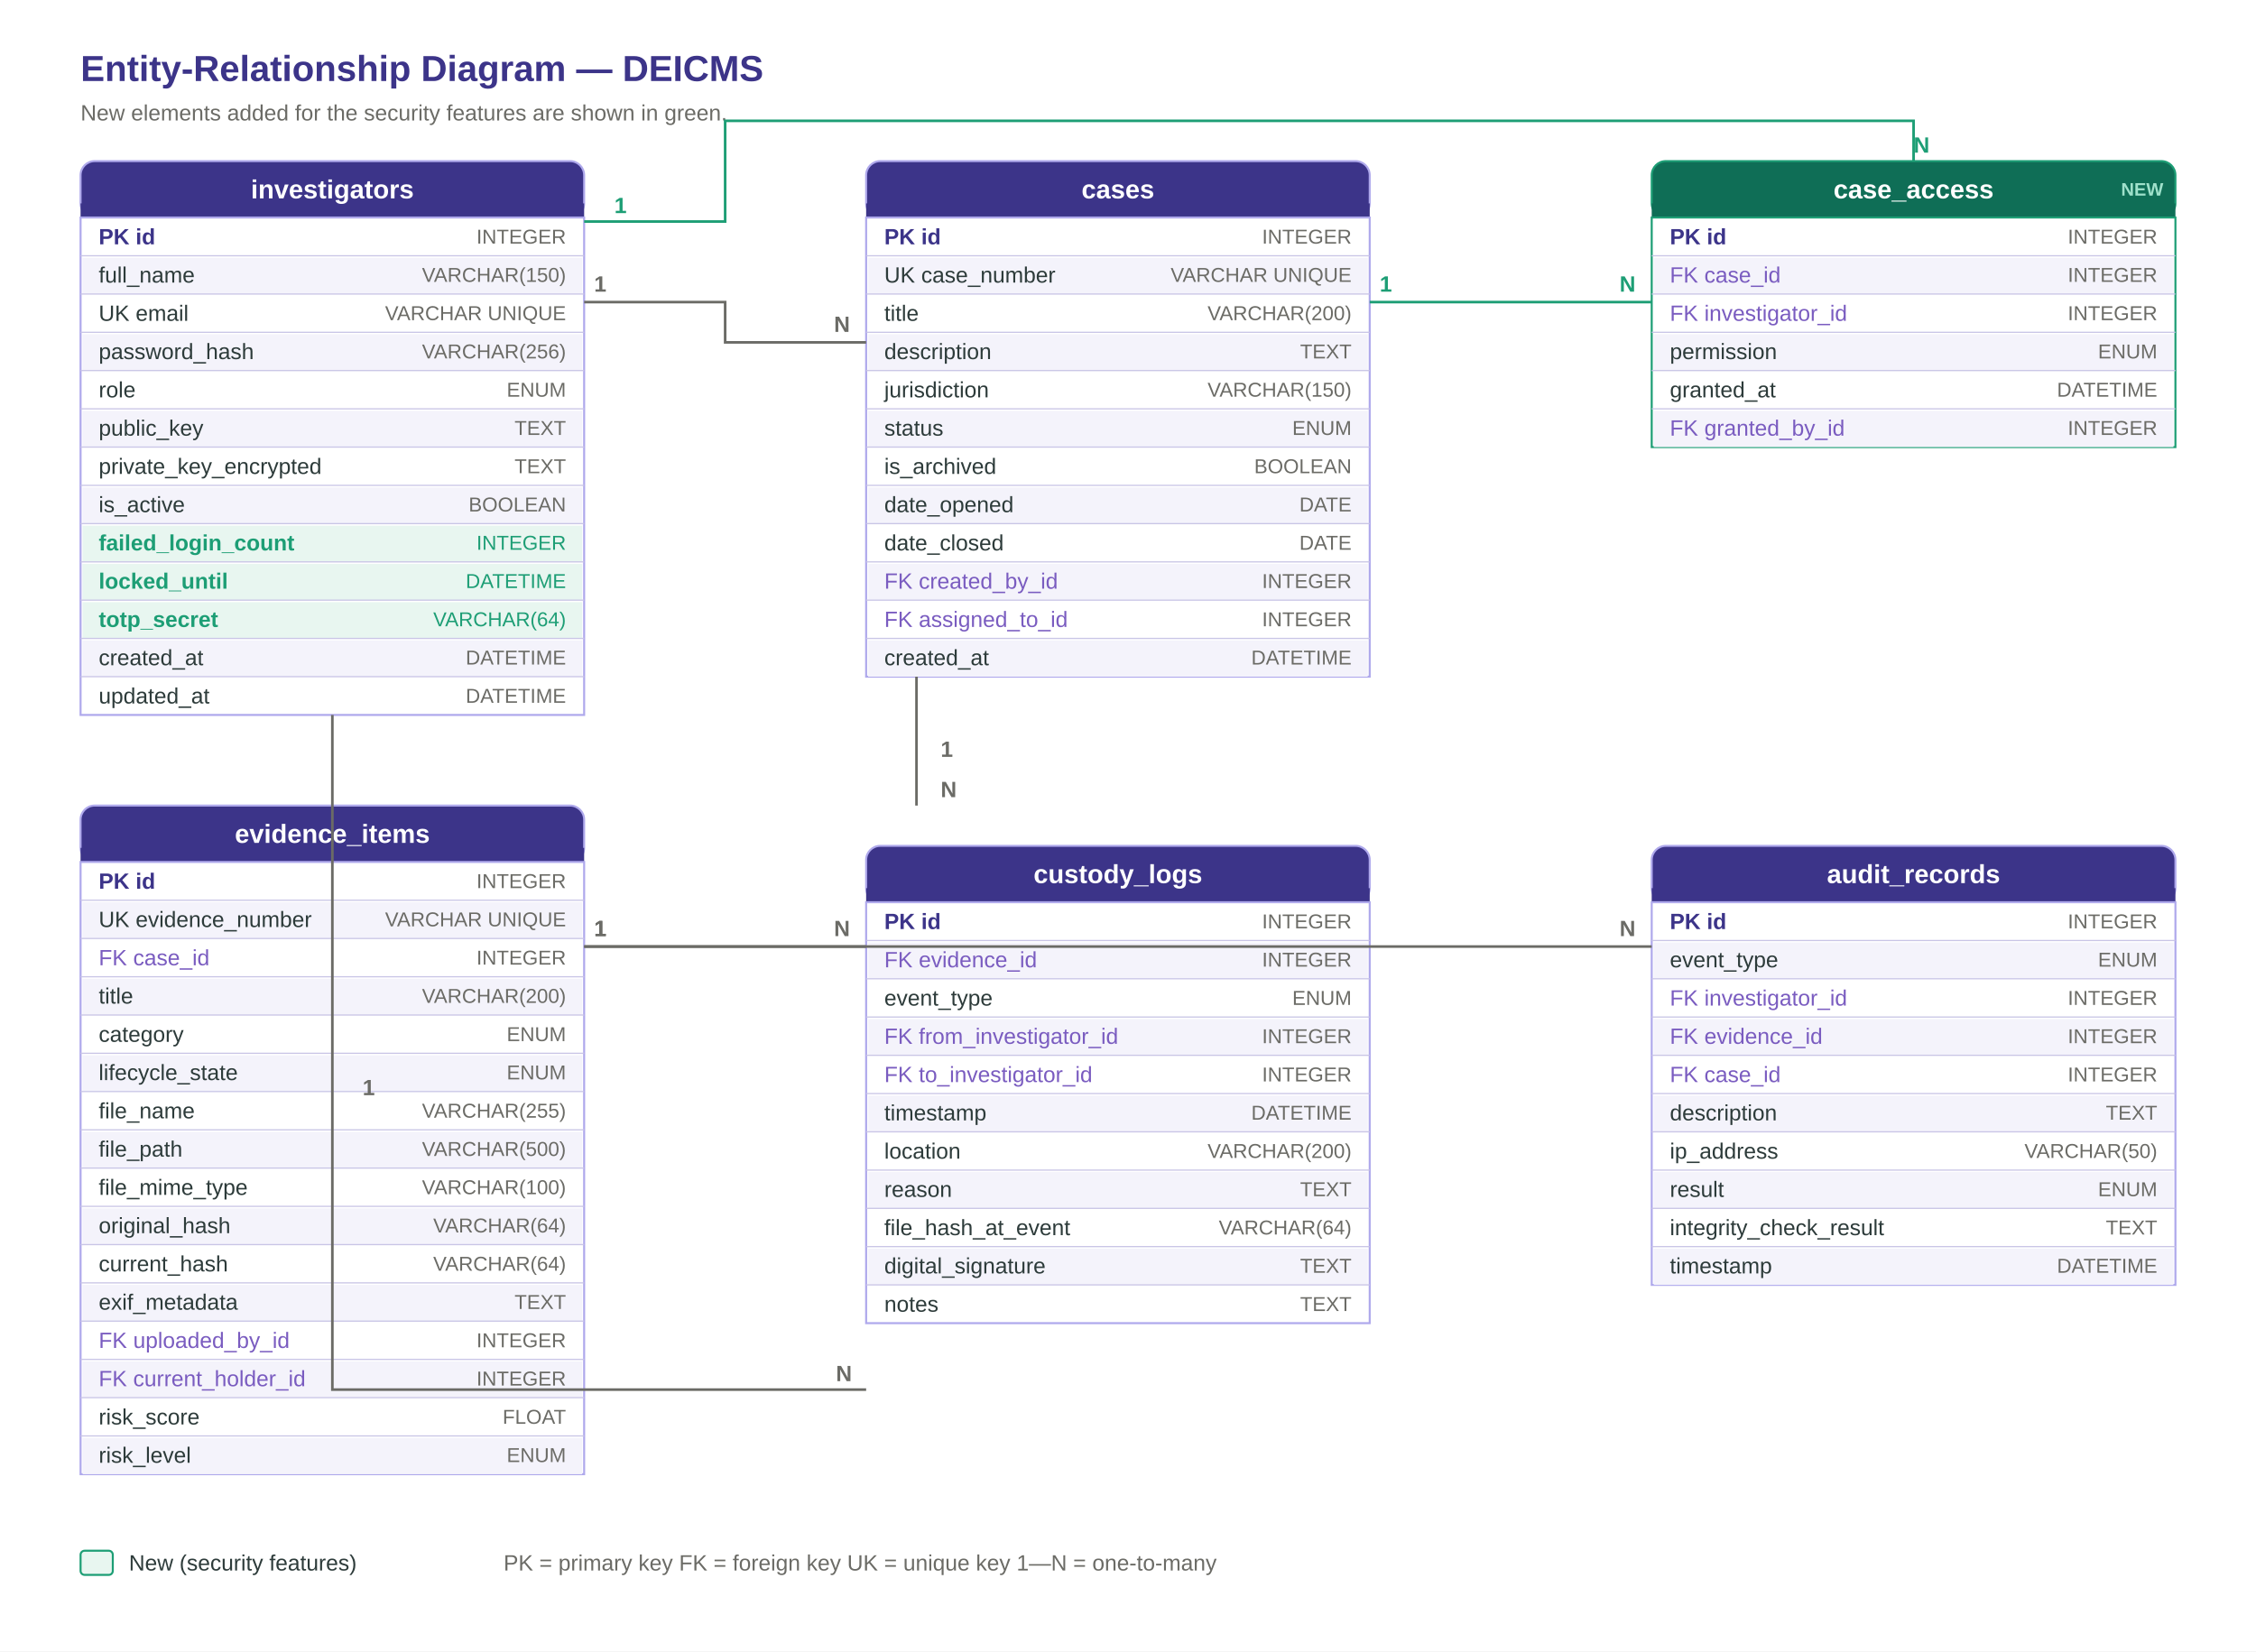
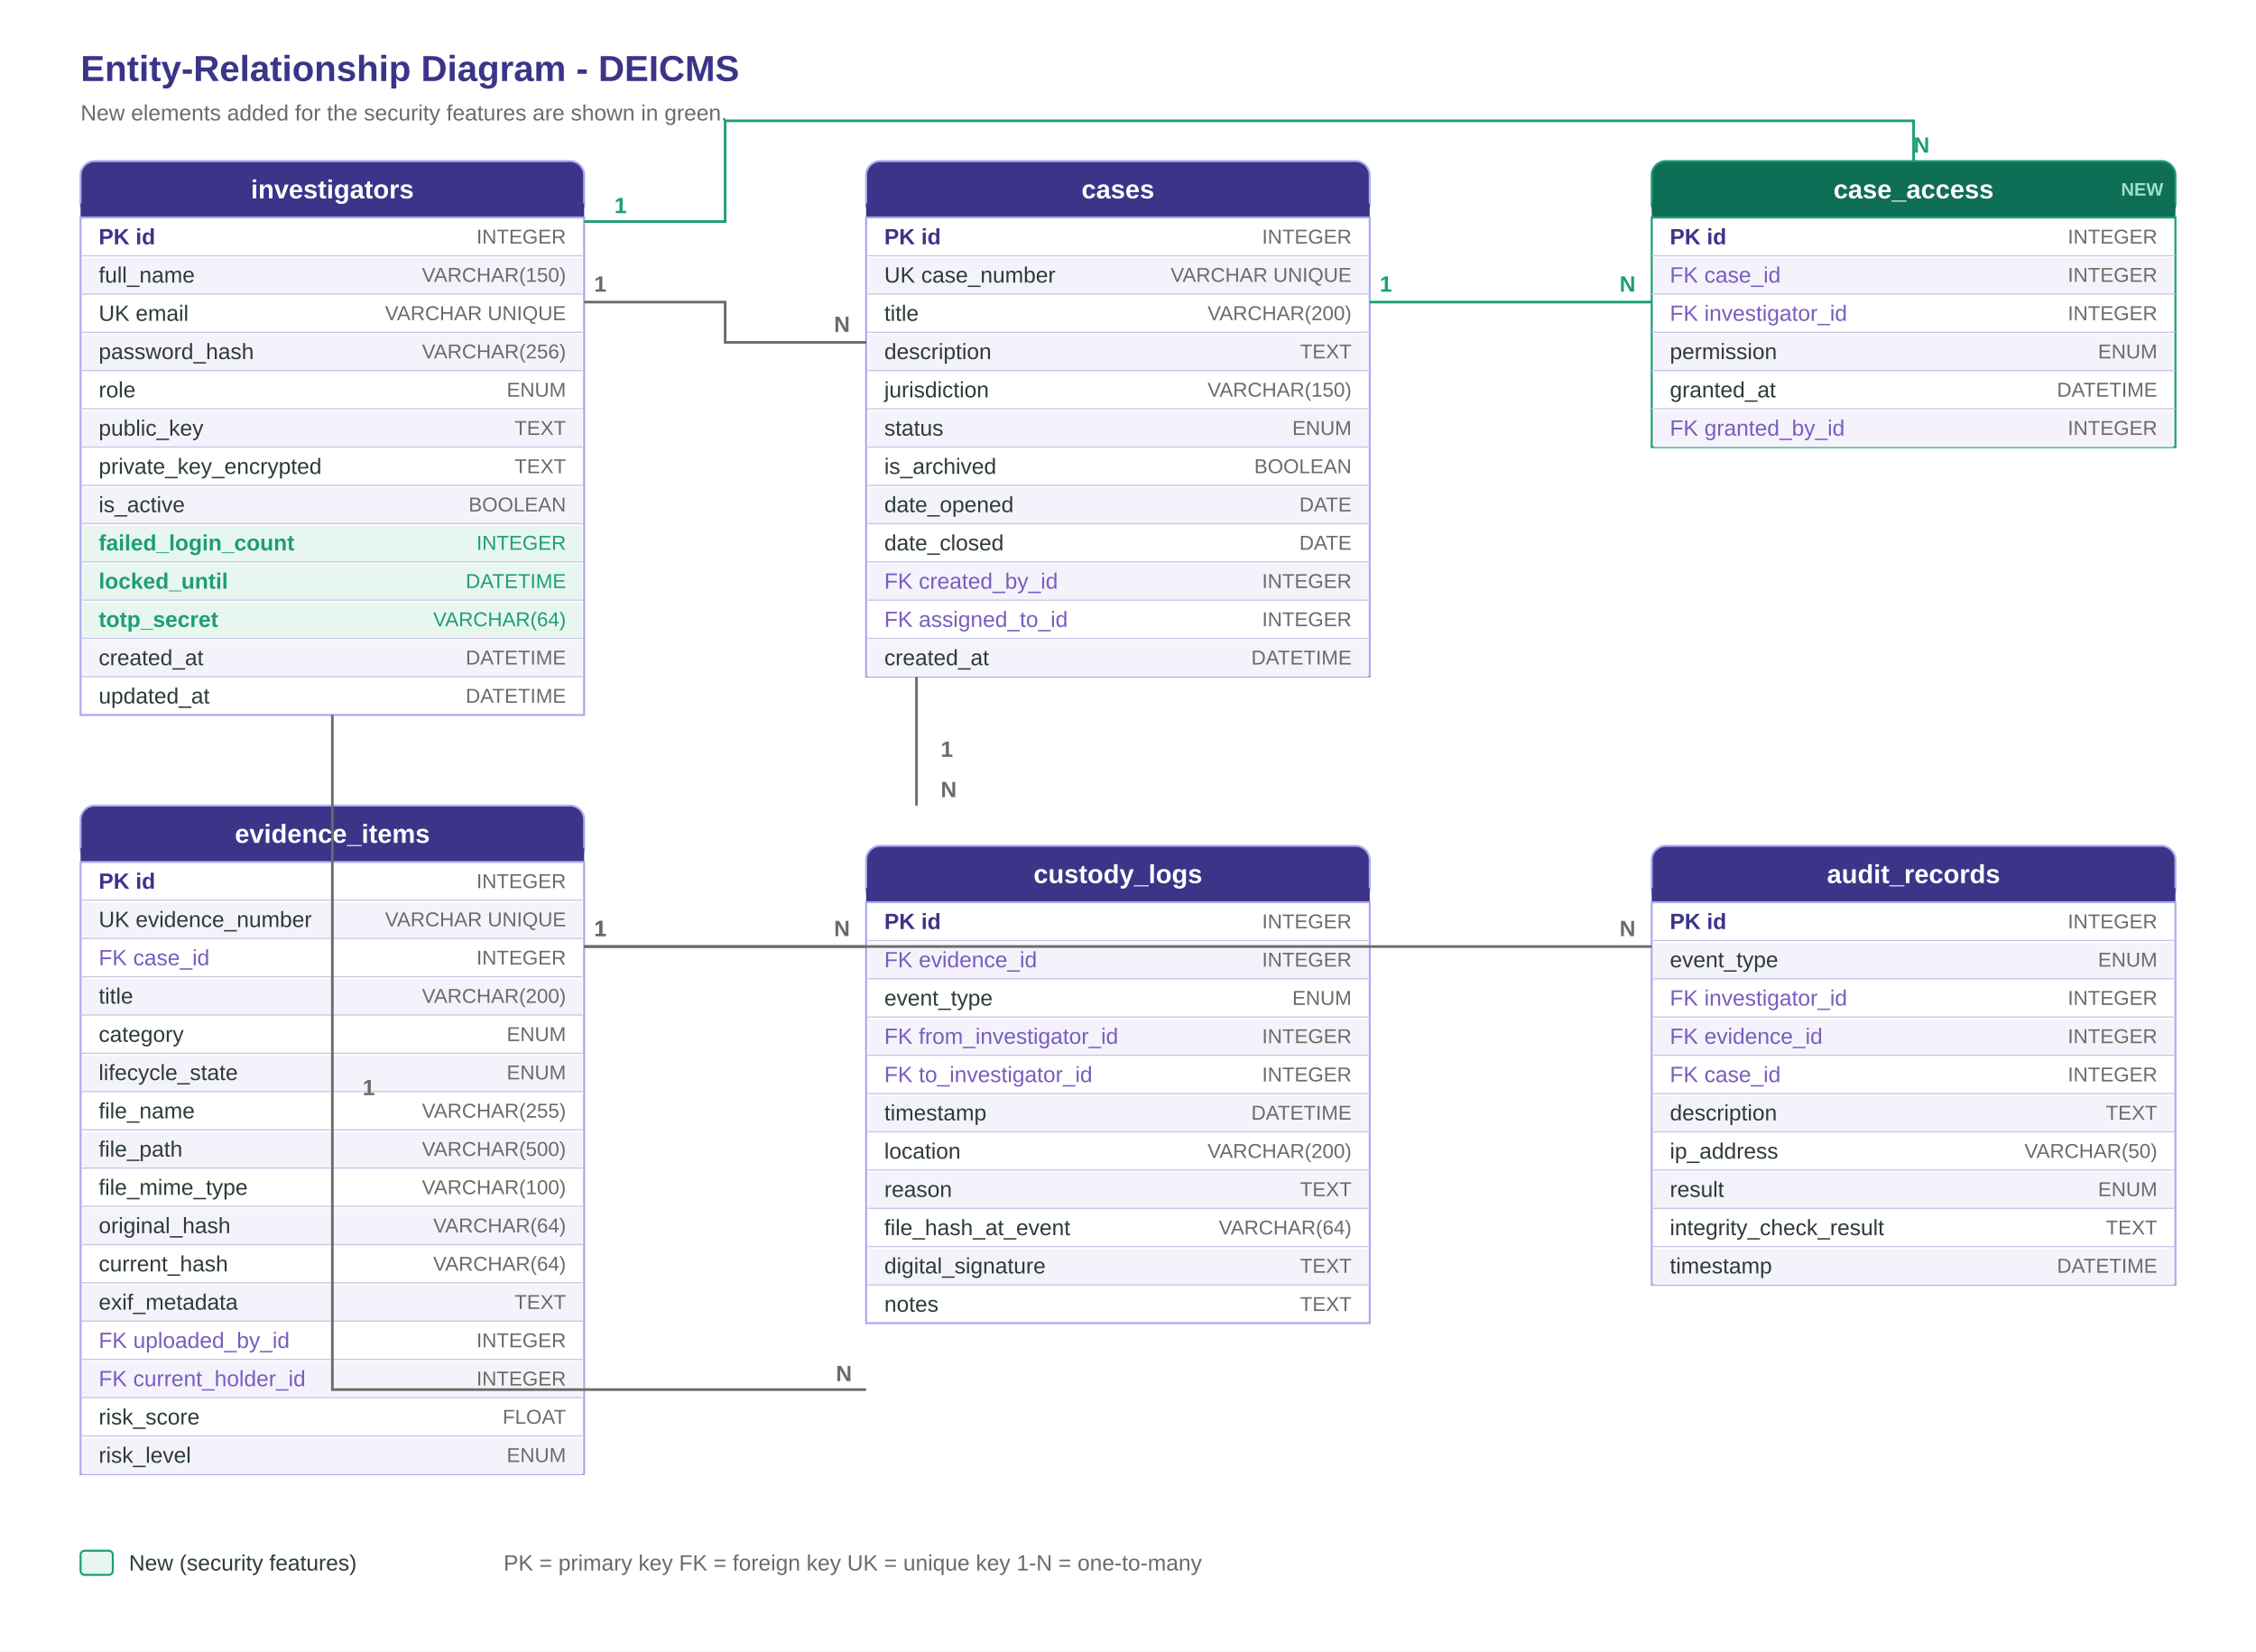
<svg xmlns="http://www.w3.org/2000/svg" width="100%" viewBox="0 0 1120 820" role="img" font-family="Segoe UI, Arial, Helvetica, sans-serif">
  <defs>
    <marker id="arrow" viewBox="0 0 10 10" refX="9" refY="5" markerWidth="7" markerHeight="7" orient="auto-start-reverse">
      <path d="M1 1L9 5L1 9" fill="none" stroke="#6B6B66" stroke-width="1.4" stroke-linecap="round" stroke-linejoin="round" />
    </marker>
    <marker id="tarrow" viewBox="0 0 10 10" refX="9" refY="5" markerWidth="7" markerHeight="7" orient="auto-start-reverse">
      <path d="M1 1L9 5L1 9" fill="none" stroke="#1D9E75" stroke-width="1.4" stroke-linecap="round" stroke-linejoin="round" />
    </marker>
  </defs>
  <rect x="0" y="0" width="1120" height="820" fill="#FFFFFF" />
-   <text x="40" y="34" font-size="18" fill="#3C3489" text-anchor="start" font-weight="700" dominant-baseline="central">Entity-Relationship Diagram — DEICMS</text>
+   <text x="40" y="34" font-size="18" fill="#3C3489" text-anchor="start" font-weight="700" dominant-baseline="central">Entity-Relationship Diagram - DEICMS</text>
  <text x="40" y="56" font-size="11" fill="#6B6B66" text-anchor="start" font-weight="400" dominant-baseline="central">New elements added for the security features are shown in green.</text>
  <rect x="40" y="80" width="250" height="28" fill="#3C3489" rx="7" stroke="#AFA9EC" stroke-width="1" />
  <rect x="40" y="101" width="250" height="7" fill="#3C3489" rx="0" />
  <text x="165.0" y="94.0" font-size="13" fill="#FFFFFF" text-anchor="middle" font-weight="700" dominant-baseline="central">investigators</text>
  <rect x="40" y="108" width="250" height="247" fill="#FFFFFF" rx="0" stroke="#AFA9EC" stroke-width="1" />
  <text x="49" y="117.5" font-size="11" fill="#3C3489" text-anchor="start" font-weight="700" dominant-baseline="central">PK id</text>
  <text x="281" y="117.5" font-size="10" fill="#6B6B66" text-anchor="end" font-weight="400" dominant-baseline="central">INTEGER</text>
  <rect x="41" y="128" width="248" height="18" fill="#F4F3FB" rx="0" />
  <text x="49" y="136.5" font-size="11" fill="#2D3B3A" text-anchor="start" font-weight="400" dominant-baseline="central">full_name</text>
  <text x="281" y="136.5" font-size="10" fill="#6B6B66" text-anchor="end" font-weight="400" dominant-baseline="central">VARCHAR(150)</text>
  <line x1="40" y1="127" x2="290" y2="127" stroke="#C9C5E6" stroke-width="0.6" />
  <text x="49" y="155.5" font-size="11" fill="#2D3B3A" text-anchor="start" font-weight="400" dominant-baseline="central">UK email</text>
  <text x="281" y="155.5" font-size="10" fill="#6B6B66" text-anchor="end" font-weight="400" dominant-baseline="central">VARCHAR UNIQUE</text>
  <line x1="40" y1="146" x2="290" y2="146" stroke="#C9C5E6" stroke-width="0.6" />
  <rect x="41" y="166" width="248" height="18" fill="#F4F3FB" rx="0" />
  <text x="49" y="174.5" font-size="11" fill="#2D3B3A" text-anchor="start" font-weight="400" dominant-baseline="central">password_hash</text>
  <text x="281" y="174.5" font-size="10" fill="#6B6B66" text-anchor="end" font-weight="400" dominant-baseline="central">VARCHAR(256)</text>
  <line x1="40" y1="165" x2="290" y2="165" stroke="#C9C5E6" stroke-width="0.6" />
  <text x="49" y="193.5" font-size="11" fill="#2D3B3A" text-anchor="start" font-weight="400" dominant-baseline="central">role</text>
  <text x="281" y="193.5" font-size="10" fill="#6B6B66" text-anchor="end" font-weight="400" dominant-baseline="central">ENUM</text>
  <line x1="40" y1="184" x2="290" y2="184" stroke="#C9C5E6" stroke-width="0.6" />
  <rect x="41" y="204" width="248" height="18" fill="#F4F3FB" rx="0" />
  <text x="49" y="212.5" font-size="11" fill="#2D3B3A" text-anchor="start" font-weight="400" dominant-baseline="central">public_key</text>
  <text x="281" y="212.5" font-size="10" fill="#6B6B66" text-anchor="end" font-weight="400" dominant-baseline="central">TEXT</text>
  <line x1="40" y1="203" x2="290" y2="203" stroke="#C9C5E6" stroke-width="0.6" />
  <text x="49" y="231.5" font-size="11" fill="#2D3B3A" text-anchor="start" font-weight="400" dominant-baseline="central">private_key_encrypted</text>
  <text x="281" y="231.5" font-size="10" fill="#6B6B66" text-anchor="end" font-weight="400" dominant-baseline="central">TEXT</text>
  <line x1="40" y1="222" x2="290" y2="222" stroke="#C9C5E6" stroke-width="0.6" />
  <rect x="41" y="242" width="248" height="18" fill="#F4F3FB" rx="0" />
  <text x="49" y="250.5" font-size="11" fill="#2D3B3A" text-anchor="start" font-weight="400" dominant-baseline="central">is_active</text>
  <text x="281" y="250.5" font-size="10" fill="#6B6B66" text-anchor="end" font-weight="400" dominant-baseline="central">BOOLEAN</text>
  <line x1="40" y1="241" x2="290" y2="241" stroke="#C9C5E6" stroke-width="0.6" />
  <rect x="41" y="261" width="248" height="18" fill="#E8F6F0" rx="0" />
  <text x="49" y="269.5" font-size="11" fill="#1D9E75" text-anchor="start" font-weight="700" dominant-baseline="central">failed_login_count</text>
  <text x="281" y="269.5" font-size="10" fill="#1D9E75" text-anchor="end" font-weight="400" dominant-baseline="central">INTEGER</text>
  <line x1="40" y1="260" x2="290" y2="260" stroke="#C9C5E6" stroke-width="0.6" />
  <rect x="41" y="280" width="248" height="18" fill="#F4F3FB" rx="0" />
  <rect x="41" y="280" width="248" height="18" fill="#E8F6F0" rx="0" />
  <text x="49" y="288.5" font-size="11" fill="#1D9E75" text-anchor="start" font-weight="700" dominant-baseline="central">locked_until</text>
  <text x="281" y="288.5" font-size="10" fill="#1D9E75" text-anchor="end" font-weight="400" dominant-baseline="central">DATETIME</text>
  <line x1="40" y1="279" x2="290" y2="279" stroke="#C9C5E6" stroke-width="0.6" />
  <rect x="41" y="299" width="248" height="18" fill="#E8F6F0" rx="0" />
  <text x="49" y="307.5" font-size="11" fill="#1D9E75" text-anchor="start" font-weight="700" dominant-baseline="central">totp_secret</text>
  <text x="281" y="307.5" font-size="10" fill="#1D9E75" text-anchor="end" font-weight="400" dominant-baseline="central">VARCHAR(64)</text>
  <line x1="40" y1="298" x2="290" y2="298" stroke="#C9C5E6" stroke-width="0.6" />
  <rect x="41" y="318" width="248" height="18" fill="#F4F3FB" rx="0" />
  <text x="49" y="326.5" font-size="11" fill="#2D3B3A" text-anchor="start" font-weight="400" dominant-baseline="central">created_at</text>
  <text x="281" y="326.5" font-size="10" fill="#6B6B66" text-anchor="end" font-weight="400" dominant-baseline="central">DATETIME</text>
  <line x1="40" y1="317" x2="290" y2="317" stroke="#C9C5E6" stroke-width="0.6" />
  <text x="49" y="345.5" font-size="11" fill="#2D3B3A" text-anchor="start" font-weight="400" dominant-baseline="central">updated_at</text>
  <text x="281" y="345.5" font-size="10" fill="#6B6B66" text-anchor="end" font-weight="400" dominant-baseline="central">DATETIME</text>
  <line x1="40" y1="336" x2="290" y2="336" stroke="#C9C5E6" stroke-width="0.6" />
  <rect x="430" y="80" width="250" height="28" fill="#3C3489" rx="7" stroke="#AFA9EC" stroke-width="1" />
  <rect x="430" y="101" width="250" height="7" fill="#3C3489" rx="0" />
  <text x="555.0" y="94.0" font-size="13" fill="#FFFFFF" text-anchor="middle" font-weight="700" dominant-baseline="central">cases</text>
  <rect x="430" y="108" width="250" height="228" fill="#FFFFFF" rx="0" stroke="#AFA9EC" stroke-width="1" />
  <text x="439" y="117.5" font-size="11" fill="#3C3489" text-anchor="start" font-weight="700" dominant-baseline="central">PK id</text>
  <text x="671" y="117.5" font-size="10" fill="#6B6B66" text-anchor="end" font-weight="400" dominant-baseline="central">INTEGER</text>
  <rect x="431" y="128" width="248" height="18" fill="#F4F3FB" rx="0" />
  <text x="439" y="136.5" font-size="11" fill="#2D3B3A" text-anchor="start" font-weight="400" dominant-baseline="central">UK case_number</text>
  <text x="671" y="136.5" font-size="10" fill="#6B6B66" text-anchor="end" font-weight="400" dominant-baseline="central">VARCHAR UNIQUE</text>
  <line x1="430" y1="127" x2="680" y2="127" stroke="#C9C5E6" stroke-width="0.6" />
  <text x="439" y="155.5" font-size="11" fill="#2D3B3A" text-anchor="start" font-weight="400" dominant-baseline="central">title</text>
  <text x="671" y="155.5" font-size="10" fill="#6B6B66" text-anchor="end" font-weight="400" dominant-baseline="central">VARCHAR(200)</text>
  <line x1="430" y1="146" x2="680" y2="146" stroke="#C9C5E6" stroke-width="0.6" />
  <rect x="431" y="166" width="248" height="18" fill="#F4F3FB" rx="0" />
  <text x="439" y="174.5" font-size="11" fill="#2D3B3A" text-anchor="start" font-weight="400" dominant-baseline="central">description</text>
  <text x="671" y="174.5" font-size="10" fill="#6B6B66" text-anchor="end" font-weight="400" dominant-baseline="central">TEXT</text>
  <line x1="430" y1="165" x2="680" y2="165" stroke="#C9C5E6" stroke-width="0.6" />
  <text x="439" y="193.5" font-size="11" fill="#2D3B3A" text-anchor="start" font-weight="400" dominant-baseline="central">jurisdiction</text>
  <text x="671" y="193.5" font-size="10" fill="#6B6B66" text-anchor="end" font-weight="400" dominant-baseline="central">VARCHAR(150)</text>
  <line x1="430" y1="184" x2="680" y2="184" stroke="#C9C5E6" stroke-width="0.6" />
  <rect x="431" y="204" width="248" height="18" fill="#F4F3FB" rx="0" />
  <text x="439" y="212.5" font-size="11" fill="#2D3B3A" text-anchor="start" font-weight="400" dominant-baseline="central">status</text>
  <text x="671" y="212.5" font-size="10" fill="#6B6B66" text-anchor="end" font-weight="400" dominant-baseline="central">ENUM</text>
  <line x1="430" y1="203" x2="680" y2="203" stroke="#C9C5E6" stroke-width="0.6" />
  <text x="439" y="231.5" font-size="11" fill="#2D3B3A" text-anchor="start" font-weight="400" dominant-baseline="central">is_archived</text>
  <text x="671" y="231.5" font-size="10" fill="#6B6B66" text-anchor="end" font-weight="400" dominant-baseline="central">BOOLEAN</text>
  <line x1="430" y1="222" x2="680" y2="222" stroke="#C9C5E6" stroke-width="0.6" />
  <rect x="431" y="242" width="248" height="18" fill="#F4F3FB" rx="0" />
  <text x="439" y="250.5" font-size="11" fill="#2D3B3A" text-anchor="start" font-weight="400" dominant-baseline="central">date_opened</text>
  <text x="671" y="250.5" font-size="10" fill="#6B6B66" text-anchor="end" font-weight="400" dominant-baseline="central">DATE</text>
  <line x1="430" y1="241" x2="680" y2="241" stroke="#C9C5E6" stroke-width="0.6" />
  <text x="439" y="269.5" font-size="11" fill="#2D3B3A" text-anchor="start" font-weight="400" dominant-baseline="central">date_closed</text>
  <text x="671" y="269.5" font-size="10" fill="#6B6B66" text-anchor="end" font-weight="400" dominant-baseline="central">DATE</text>
  <line x1="430" y1="260" x2="680" y2="260" stroke="#C9C5E6" stroke-width="0.6" />
  <rect x="431" y="280" width="248" height="18" fill="#F4F3FB" rx="0" />
  <text x="439" y="288.5" font-size="11" fill="#7A5CC0" text-anchor="start" font-weight="400" dominant-baseline="central">FK created_by_id</text>
  <text x="671" y="288.5" font-size="10" fill="#6B6B66" text-anchor="end" font-weight="400" dominant-baseline="central">INTEGER</text>
  <line x1="430" y1="279" x2="680" y2="279" stroke="#C9C5E6" stroke-width="0.6" />
  <text x="439" y="307.5" font-size="11" fill="#7A5CC0" text-anchor="start" font-weight="400" dominant-baseline="central">FK assigned_to_id</text>
  <text x="671" y="307.5" font-size="10" fill="#6B6B66" text-anchor="end" font-weight="400" dominant-baseline="central">INTEGER</text>
  <line x1="430" y1="298" x2="680" y2="298" stroke="#C9C5E6" stroke-width="0.6" />
  <rect x="431" y="318" width="248" height="18" fill="#F4F3FB" rx="0" />
  <text x="439" y="326.5" font-size="11" fill="#2D3B3A" text-anchor="start" font-weight="400" dominant-baseline="central">created_at</text>
  <text x="671" y="326.5" font-size="10" fill="#6B6B66" text-anchor="end" font-weight="400" dominant-baseline="central">DATETIME</text>
  <line x1="430" y1="317" x2="680" y2="317" stroke="#C9C5E6" stroke-width="0.6" />
  <rect x="820" y="80" width="260" height="28" fill="#0F6E56" rx="7" stroke="#1D9E75" stroke-width="1" />
  <rect x="820" y="101" width="260" height="7" fill="#0F6E56" rx="0" />
  <text x="950.0" y="94.0" font-size="13" fill="#FFFFFF" text-anchor="middle" font-weight="700" dominant-baseline="central">case_access</text>
  <text x="1074" y="94.0" font-size="9" fill="#9FE1CB" text-anchor="end" font-weight="700" dominant-baseline="central">NEW</text>
  <rect x="820" y="108" width="260" height="114" fill="#FFFFFF" rx="0" stroke="#1D9E75" stroke-width="1" />
  <text x="829" y="117.5" font-size="11" fill="#3C3489" text-anchor="start" font-weight="700" dominant-baseline="central">PK id</text>
  <text x="1071" y="117.5" font-size="10" fill="#6B6B66" text-anchor="end" font-weight="400" dominant-baseline="central">INTEGER</text>
  <rect x="821" y="128" width="258" height="18" fill="#F4F3FB" rx="0" />
  <text x="829" y="136.5" font-size="11" fill="#7A5CC0" text-anchor="start" font-weight="400" dominant-baseline="central">FK case_id</text>
  <text x="1071" y="136.5" font-size="10" fill="#6B6B66" text-anchor="end" font-weight="400" dominant-baseline="central">INTEGER</text>
  <line x1="820" y1="127" x2="1080" y2="127" stroke="#C9C5E6" stroke-width="0.6" />
  <text x="829" y="155.5" font-size="11" fill="#7A5CC0" text-anchor="start" font-weight="400" dominant-baseline="central">FK investigator_id</text>
  <text x="1071" y="155.5" font-size="10" fill="#6B6B66" text-anchor="end" font-weight="400" dominant-baseline="central">INTEGER</text>
  <line x1="820" y1="146" x2="1080" y2="146" stroke="#C9C5E6" stroke-width="0.6" />
  <rect x="821" y="166" width="258" height="18" fill="#F4F3FB" rx="0" />
  <text x="829" y="174.5" font-size="11" fill="#2D3B3A" text-anchor="start" font-weight="400" dominant-baseline="central">permission</text>
  <text x="1071" y="174.5" font-size="10" fill="#6B6B66" text-anchor="end" font-weight="400" dominant-baseline="central">ENUM</text>
  <line x1="820" y1="165" x2="1080" y2="165" stroke="#C9C5E6" stroke-width="0.6" />
  <text x="829" y="193.5" font-size="11" fill="#2D3B3A" text-anchor="start" font-weight="400" dominant-baseline="central">granted_at</text>
  <text x="1071" y="193.5" font-size="10" fill="#6B6B66" text-anchor="end" font-weight="400" dominant-baseline="central">DATETIME</text>
  <line x1="820" y1="184" x2="1080" y2="184" stroke="#C9C5E6" stroke-width="0.6" />
  <rect x="821" y="204" width="258" height="18" fill="#F4F3FB" rx="0" />
  <text x="829" y="212.5" font-size="11" fill="#7A5CC0" text-anchor="start" font-weight="400" dominant-baseline="central">FK granted_by_id</text>
  <text x="1071" y="212.5" font-size="10" fill="#6B6B66" text-anchor="end" font-weight="400" dominant-baseline="central">INTEGER</text>
  <line x1="820" y1="203" x2="1080" y2="203" stroke="#C9C5E6" stroke-width="0.6" />
  <rect x="40" y="400" width="250" height="28" fill="#3C3489" rx="7" stroke="#AFA9EC" stroke-width="1" />
  <rect x="40" y="421" width="250" height="7" fill="#3C3489" rx="0" />
  <text x="165.0" y="414.0" font-size="13" fill="#FFFFFF" text-anchor="middle" font-weight="700" dominant-baseline="central">evidence_items</text>
  <rect x="40" y="428" width="250" height="304" fill="#FFFFFF" rx="0" stroke="#AFA9EC" stroke-width="1" />
  <text x="49" y="437.5" font-size="11" fill="#3C3489" text-anchor="start" font-weight="700" dominant-baseline="central">PK id</text>
  <text x="281" y="437.5" font-size="10" fill="#6B6B66" text-anchor="end" font-weight="400" dominant-baseline="central">INTEGER</text>
  <rect x="41" y="448" width="248" height="18" fill="#F4F3FB" rx="0" />
  <text x="49" y="456.5" font-size="11" fill="#2D3B3A" text-anchor="start" font-weight="400" dominant-baseline="central">UK evidence_number</text>
  <text x="281" y="456.5" font-size="10" fill="#6B6B66" text-anchor="end" font-weight="400" dominant-baseline="central">VARCHAR UNIQUE</text>
  <line x1="40" y1="447" x2="290" y2="447" stroke="#C9C5E6" stroke-width="0.6" />
  <text x="49" y="475.5" font-size="11" fill="#7A5CC0" text-anchor="start" font-weight="400" dominant-baseline="central">FK case_id</text>
  <text x="281" y="475.5" font-size="10" fill="#6B6B66" text-anchor="end" font-weight="400" dominant-baseline="central">INTEGER</text>
  <line x1="40" y1="466" x2="290" y2="466" stroke="#C9C5E6" stroke-width="0.6" />
  <rect x="41" y="486" width="248" height="18" fill="#F4F3FB" rx="0" />
  <text x="49" y="494.5" font-size="11" fill="#2D3B3A" text-anchor="start" font-weight="400" dominant-baseline="central">title</text>
  <text x="281" y="494.5" font-size="10" fill="#6B6B66" text-anchor="end" font-weight="400" dominant-baseline="central">VARCHAR(200)</text>
  <line x1="40" y1="485" x2="290" y2="485" stroke="#C9C5E6" stroke-width="0.6" />
  <text x="49" y="513.5" font-size="11" fill="#2D3B3A" text-anchor="start" font-weight="400" dominant-baseline="central">category</text>
  <text x="281" y="513.5" font-size="10" fill="#6B6B66" text-anchor="end" font-weight="400" dominant-baseline="central">ENUM</text>
  <line x1="40" y1="504" x2="290" y2="504" stroke="#C9C5E6" stroke-width="0.6" />
  <rect x="41" y="524" width="248" height="18" fill="#F4F3FB" rx="0" />
  <text x="49" y="532.5" font-size="11" fill="#2D3B3A" text-anchor="start" font-weight="400" dominant-baseline="central">lifecycle_state</text>
  <text x="281" y="532.5" font-size="10" fill="#6B6B66" text-anchor="end" font-weight="400" dominant-baseline="central">ENUM</text>
  <line x1="40" y1="523" x2="290" y2="523" stroke="#C9C5E6" stroke-width="0.6" />
  <text x="49" y="551.5" font-size="11" fill="#2D3B3A" text-anchor="start" font-weight="400" dominant-baseline="central">file_name</text>
  <text x="281" y="551.5" font-size="10" fill="#6B6B66" text-anchor="end" font-weight="400" dominant-baseline="central">VARCHAR(255)</text>
  <line x1="40" y1="542" x2="290" y2="542" stroke="#C9C5E6" stroke-width="0.6" />
  <rect x="41" y="562" width="248" height="18" fill="#F4F3FB" rx="0" />
  <text x="49" y="570.5" font-size="11" fill="#2D3B3A" text-anchor="start" font-weight="400" dominant-baseline="central">file_path</text>
  <text x="281" y="570.5" font-size="10" fill="#6B6B66" text-anchor="end" font-weight="400" dominant-baseline="central">VARCHAR(500)</text>
  <line x1="40" y1="561" x2="290" y2="561" stroke="#C9C5E6" stroke-width="0.6" />
  <text x="49" y="589.5" font-size="11" fill="#2D3B3A" text-anchor="start" font-weight="400" dominant-baseline="central">file_mime_type</text>
  <text x="281" y="589.5" font-size="10" fill="#6B6B66" text-anchor="end" font-weight="400" dominant-baseline="central">VARCHAR(100)</text>
  <line x1="40" y1="580" x2="290" y2="580" stroke="#C9C5E6" stroke-width="0.6" />
  <rect x="41" y="600" width="248" height="18" fill="#F4F3FB" rx="0" />
  <text x="49" y="608.5" font-size="11" fill="#2D3B3A" text-anchor="start" font-weight="400" dominant-baseline="central">original_hash</text>
  <text x="281" y="608.5" font-size="10" fill="#6B6B66" text-anchor="end" font-weight="400" dominant-baseline="central">VARCHAR(64)</text>
  <line x1="40" y1="599" x2="290" y2="599" stroke="#C9C5E6" stroke-width="0.6" />
  <text x="49" y="627.5" font-size="11" fill="#2D3B3A" text-anchor="start" font-weight="400" dominant-baseline="central">current_hash</text>
  <text x="281" y="627.5" font-size="10" fill="#6B6B66" text-anchor="end" font-weight="400" dominant-baseline="central">VARCHAR(64)</text>
  <line x1="40" y1="618" x2="290" y2="618" stroke="#C9C5E6" stroke-width="0.6" />
  <rect x="41" y="638" width="248" height="18" fill="#F4F3FB" rx="0" />
  <text x="49" y="646.5" font-size="11" fill="#2D3B3A" text-anchor="start" font-weight="400" dominant-baseline="central">exif_metadata</text>
  <text x="281" y="646.5" font-size="10" fill="#6B6B66" text-anchor="end" font-weight="400" dominant-baseline="central">TEXT</text>
  <line x1="40" y1="637" x2="290" y2="637" stroke="#C9C5E6" stroke-width="0.6" />
  <text x="49" y="665.5" font-size="11" fill="#7A5CC0" text-anchor="start" font-weight="400" dominant-baseline="central">FK uploaded_by_id</text>
  <text x="281" y="665.5" font-size="10" fill="#6B6B66" text-anchor="end" font-weight="400" dominant-baseline="central">INTEGER</text>
  <line x1="40" y1="656" x2="290" y2="656" stroke="#C9C5E6" stroke-width="0.6" />
  <rect x="41" y="676" width="248" height="18" fill="#F4F3FB" rx="0" />
  <text x="49" y="684.5" font-size="11" fill="#7A5CC0" text-anchor="start" font-weight="400" dominant-baseline="central">FK current_holder_id</text>
  <text x="281" y="684.5" font-size="10" fill="#6B6B66" text-anchor="end" font-weight="400" dominant-baseline="central">INTEGER</text>
  <line x1="40" y1="675" x2="290" y2="675" stroke="#C9C5E6" stroke-width="0.6" />
  <text x="49" y="703.5" font-size="11" fill="#2D3B3A" text-anchor="start" font-weight="400" dominant-baseline="central">risk_score</text>
  <text x="281" y="703.5" font-size="10" fill="#6B6B66" text-anchor="end" font-weight="400" dominant-baseline="central">FLOAT</text>
  <line x1="40" y1="694" x2="290" y2="694" stroke="#C9C5E6" stroke-width="0.6" />
  <rect x="41" y="714" width="248" height="18" fill="#F4F3FB" rx="0" />
  <text x="49" y="722.5" font-size="11" fill="#2D3B3A" text-anchor="start" font-weight="400" dominant-baseline="central">risk_level</text>
  <text x="281" y="722.5" font-size="10" fill="#6B6B66" text-anchor="end" font-weight="400" dominant-baseline="central">ENUM</text>
  <line x1="40" y1="713" x2="290" y2="713" stroke="#C9C5E6" stroke-width="0.6" />
  <rect x="430" y="420" width="250" height="28" fill="#3C3489" rx="7" stroke="#AFA9EC" stroke-width="1" />
  <rect x="430" y="441" width="250" height="7" fill="#3C3489" rx="0" />
  <text x="555.0" y="434.0" font-size="13" fill="#FFFFFF" text-anchor="middle" font-weight="700" dominant-baseline="central">custody_logs</text>
  <rect x="430" y="448" width="250" height="209" fill="#FFFFFF" rx="0" stroke="#AFA9EC" stroke-width="1" />
  <text x="439" y="457.5" font-size="11" fill="#3C3489" text-anchor="start" font-weight="700" dominant-baseline="central">PK id</text>
  <text x="671" y="457.5" font-size="10" fill="#6B6B66" text-anchor="end" font-weight="400" dominant-baseline="central">INTEGER</text>
  <rect x="431" y="468" width="248" height="18" fill="#F4F3FB" rx="0" />
  <text x="439" y="476.5" font-size="11" fill="#7A5CC0" text-anchor="start" font-weight="400" dominant-baseline="central">FK evidence_id</text>
  <text x="671" y="476.5" font-size="10" fill="#6B6B66" text-anchor="end" font-weight="400" dominant-baseline="central">INTEGER</text>
  <line x1="430" y1="467" x2="680" y2="467" stroke="#C9C5E6" stroke-width="0.6" />
  <text x="439" y="495.5" font-size="11" fill="#2D3B3A" text-anchor="start" font-weight="400" dominant-baseline="central">event_type</text>
  <text x="671" y="495.5" font-size="10" fill="#6B6B66" text-anchor="end" font-weight="400" dominant-baseline="central">ENUM</text>
  <line x1="430" y1="486" x2="680" y2="486" stroke="#C9C5E6" stroke-width="0.6" />
  <rect x="431" y="506" width="248" height="18" fill="#F4F3FB" rx="0" />
  <text x="439" y="514.5" font-size="11" fill="#7A5CC0" text-anchor="start" font-weight="400" dominant-baseline="central">FK from_investigator_id</text>
  <text x="671" y="514.5" font-size="10" fill="#6B6B66" text-anchor="end" font-weight="400" dominant-baseline="central">INTEGER</text>
  <line x1="430" y1="505" x2="680" y2="505" stroke="#C9C5E6" stroke-width="0.6" />
  <text x="439" y="533.5" font-size="11" fill="#7A5CC0" text-anchor="start" font-weight="400" dominant-baseline="central">FK to_investigator_id</text>
  <text x="671" y="533.5" font-size="10" fill="#6B6B66" text-anchor="end" font-weight="400" dominant-baseline="central">INTEGER</text>
  <line x1="430" y1="524" x2="680" y2="524" stroke="#C9C5E6" stroke-width="0.6" />
  <rect x="431" y="544" width="248" height="18" fill="#F4F3FB" rx="0" />
  <text x="439" y="552.5" font-size="11" fill="#2D3B3A" text-anchor="start" font-weight="400" dominant-baseline="central">timestamp</text>
  <text x="671" y="552.5" font-size="10" fill="#6B6B66" text-anchor="end" font-weight="400" dominant-baseline="central">DATETIME</text>
  <line x1="430" y1="543" x2="680" y2="543" stroke="#C9C5E6" stroke-width="0.6" />
  <text x="439" y="571.5" font-size="11" fill="#2D3B3A" text-anchor="start" font-weight="400" dominant-baseline="central">location</text>
  <text x="671" y="571.5" font-size="10" fill="#6B6B66" text-anchor="end" font-weight="400" dominant-baseline="central">VARCHAR(200)</text>
  <line x1="430" y1="562" x2="680" y2="562" stroke="#C9C5E6" stroke-width="0.6" />
  <rect x="431" y="582" width="248" height="18" fill="#F4F3FB" rx="0" />
  <text x="439" y="590.5" font-size="11" fill="#2D3B3A" text-anchor="start" font-weight="400" dominant-baseline="central">reason</text>
  <text x="671" y="590.5" font-size="10" fill="#6B6B66" text-anchor="end" font-weight="400" dominant-baseline="central">TEXT</text>
  <line x1="430" y1="581" x2="680" y2="581" stroke="#C9C5E6" stroke-width="0.6" />
  <text x="439" y="609.5" font-size="11" fill="#2D3B3A" text-anchor="start" font-weight="400" dominant-baseline="central">file_hash_at_event</text>
  <text x="671" y="609.5" font-size="10" fill="#6B6B66" text-anchor="end" font-weight="400" dominant-baseline="central">VARCHAR(64)</text>
  <line x1="430" y1="600" x2="680" y2="600" stroke="#C9C5E6" stroke-width="0.6" />
  <rect x="431" y="620" width="248" height="18" fill="#F4F3FB" rx="0" />
  <text x="439" y="628.5" font-size="11" fill="#2D3B3A" text-anchor="start" font-weight="400" dominant-baseline="central">digital_signature</text>
  <text x="671" y="628.5" font-size="10" fill="#6B6B66" text-anchor="end" font-weight="400" dominant-baseline="central">TEXT</text>
  <line x1="430" y1="619" x2="680" y2="619" stroke="#C9C5E6" stroke-width="0.6" />
  <text x="439" y="647.5" font-size="11" fill="#2D3B3A" text-anchor="start" font-weight="400" dominant-baseline="central">notes</text>
  <text x="671" y="647.5" font-size="10" fill="#6B6B66" text-anchor="end" font-weight="400" dominant-baseline="central">TEXT</text>
  <line x1="430" y1="638" x2="680" y2="638" stroke="#C9C5E6" stroke-width="0.6" />
  <rect x="820" y="420" width="260" height="28" fill="#3C3489" rx="7" stroke="#AFA9EC" stroke-width="1" />
  <rect x="820" y="441" width="260" height="7" fill="#3C3489" rx="0" />
  <text x="950.0" y="434.0" font-size="13" fill="#FFFFFF" text-anchor="middle" font-weight="700" dominant-baseline="central">audit_records</text>
  <rect x="820" y="448" width="260" height="190" fill="#FFFFFF" rx="0" stroke="#AFA9EC" stroke-width="1" />
  <text x="829" y="457.5" font-size="11" fill="#3C3489" text-anchor="start" font-weight="700" dominant-baseline="central">PK id</text>
  <text x="1071" y="457.5" font-size="10" fill="#6B6B66" text-anchor="end" font-weight="400" dominant-baseline="central">INTEGER</text>
  <rect x="821" y="468" width="258" height="18" fill="#F4F3FB" rx="0" />
  <text x="829" y="476.5" font-size="11" fill="#2D3B3A" text-anchor="start" font-weight="400" dominant-baseline="central">event_type</text>
  <text x="1071" y="476.5" font-size="10" fill="#6B6B66" text-anchor="end" font-weight="400" dominant-baseline="central">ENUM</text>
  <line x1="820" y1="467" x2="1080" y2="467" stroke="#C9C5E6" stroke-width="0.6" />
  <text x="829" y="495.5" font-size="11" fill="#7A5CC0" text-anchor="start" font-weight="400" dominant-baseline="central">FK investigator_id</text>
  <text x="1071" y="495.5" font-size="10" fill="#6B6B66" text-anchor="end" font-weight="400" dominant-baseline="central">INTEGER</text>
  <line x1="820" y1="486" x2="1080" y2="486" stroke="#C9C5E6" stroke-width="0.6" />
  <rect x="821" y="506" width="258" height="18" fill="#F4F3FB" rx="0" />
  <text x="829" y="514.5" font-size="11" fill="#7A5CC0" text-anchor="start" font-weight="400" dominant-baseline="central">FK evidence_id</text>
  <text x="1071" y="514.5" font-size="10" fill="#6B6B66" text-anchor="end" font-weight="400" dominant-baseline="central">INTEGER</text>
  <line x1="820" y1="505" x2="1080" y2="505" stroke="#C9C5E6" stroke-width="0.6" />
  <text x="829" y="533.5" font-size="11" fill="#7A5CC0" text-anchor="start" font-weight="400" dominant-baseline="central">FK case_id</text>
  <text x="1071" y="533.5" font-size="10" fill="#6B6B66" text-anchor="end" font-weight="400" dominant-baseline="central">INTEGER</text>
  <line x1="820" y1="524" x2="1080" y2="524" stroke="#C9C5E6" stroke-width="0.6" />
  <rect x="821" y="544" width="258" height="18" fill="#F4F3FB" rx="0" />
  <text x="829" y="552.5" font-size="11" fill="#2D3B3A" text-anchor="start" font-weight="400" dominant-baseline="central">description</text>
  <text x="1071" y="552.5" font-size="10" fill="#6B6B66" text-anchor="end" font-weight="400" dominant-baseline="central">TEXT</text>
  <line x1="820" y1="543" x2="1080" y2="543" stroke="#C9C5E6" stroke-width="0.6" />
  <text x="829" y="571.5" font-size="11" fill="#2D3B3A" text-anchor="start" font-weight="400" dominant-baseline="central">ip_address</text>
  <text x="1071" y="571.5" font-size="10" fill="#6B6B66" text-anchor="end" font-weight="400" dominant-baseline="central">VARCHAR(50)</text>
  <line x1="820" y1="562" x2="1080" y2="562" stroke="#C9C5E6" stroke-width="0.6" />
  <rect x="821" y="582" width="258" height="18" fill="#F4F3FB" rx="0" />
  <text x="829" y="590.5" font-size="11" fill="#2D3B3A" text-anchor="start" font-weight="400" dominant-baseline="central">result</text>
  <text x="1071" y="590.5" font-size="10" fill="#6B6B66" text-anchor="end" font-weight="400" dominant-baseline="central">ENUM</text>
  <line x1="820" y1="581" x2="1080" y2="581" stroke="#C9C5E6" stroke-width="0.6" />
  <text x="829" y="609.5" font-size="11" fill="#2D3B3A" text-anchor="start" font-weight="400" dominant-baseline="central">integrity_check_result</text>
  <text x="1071" y="609.5" font-size="10" fill="#6B6B66" text-anchor="end" font-weight="400" dominant-baseline="central">TEXT</text>
  <line x1="820" y1="600" x2="1080" y2="600" stroke="#C9C5E6" stroke-width="0.6" />
  <rect x="821" y="620" width="258" height="18" fill="#F4F3FB" rx="0" />
  <text x="829" y="628.5" font-size="11" fill="#2D3B3A" text-anchor="start" font-weight="400" dominant-baseline="central">timestamp</text>
  <text x="1071" y="628.5" font-size="10" fill="#6B6B66" text-anchor="end" font-weight="400" dominant-baseline="central">DATETIME</text>
  <line x1="820" y1="619" x2="1080" y2="619" stroke="#C9C5E6" stroke-width="0.6" />
  <polyline points="290,150 360.0,150 360.0,170 430,170" fill="none" stroke="#6B6B66" stroke-width="1.3" />
  <text x="298" y="141" font-size="11" fill="#6B6B66" text-anchor="middle" font-weight="700" dominant-baseline="central">1</text>
  <text x="418" y="161" font-size="11" fill="#6B6B66" text-anchor="middle" font-weight="700" dominant-baseline="central">N</text>
  <polyline points="455,336 455,400" fill="none" stroke="#6B6B66" stroke-width="1.3" />
  <text x="467" y="372" font-size="11" fill="#6B6B66" text-anchor="start" font-weight="700" dominant-baseline="central">1</text>
  <text x="467" y="392" font-size="11" fill="#6B6B66" text-anchor="start" font-weight="700" dominant-baseline="central">N</text>
  <polyline points="290,470 360.0,470 360.0,470 430,470" fill="none" stroke="#6B6B66" stroke-width="1.3" />
  <text x="298" y="461" font-size="11" fill="#6B6B66" text-anchor="middle" font-weight="700" dominant-baseline="central">1</text>
  <text x="418" y="461" font-size="11" fill="#6B6B66" text-anchor="middle" font-weight="700" dominant-baseline="central">N</text>
  <polyline points="165,355 165,690 430,690" fill="none" stroke="#6B6B66" stroke-width="1.3" />
  <text x="180" y="540" font-size="11" fill="#6B6B66" text-anchor="start" font-weight="700" dominant-baseline="central">1</text>
  <text x="415" y="682" font-size="11" fill="#6B6B66" text-anchor="start" font-weight="700" dominant-baseline="central">N</text>
  <polyline points="680,150 750.0,150 750.0,150 820,150" fill="none" stroke="#1D9E75" stroke-width="1.3" />
  <text x="688" y="141" font-size="11" fill="#1D9E75" text-anchor="middle" font-weight="700" dominant-baseline="central">1</text>
  <text x="808" y="141" font-size="11" fill="#1D9E75" text-anchor="middle" font-weight="700" dominant-baseline="central">N</text>
  <polyline points="290,110 360,110 360,60 950,60 950,80" fill="none" stroke="#1D9E75" stroke-width="1.3" />
  <text x="305" y="102" font-size="11" fill="#1D9E75" text-anchor="start" font-weight="700" dominant-baseline="central">1</text>
  <text x="950" y="72" font-size="11" fill="#1D9E75" text-anchor="start" font-weight="700" dominant-baseline="central">N</text>
  <polyline points="290,470 555.0,470 555.0,470 820,470" fill="none" stroke="#6B6B66" stroke-width="1.3" />
  <text x="298" y="461" font-size="11" fill="#6B6B66" text-anchor="middle" font-weight="700" dominant-baseline="central">1</text>
  <text x="808" y="461" font-size="11" fill="#6B6B66" text-anchor="middle" font-weight="700" dominant-baseline="central">N</text>
  <rect x="40" y="770" width="16" height="12" fill="#E8F6F0" rx="2" stroke="#1D9E75" stroke-width="1" />
  <text x="64" y="776" font-size="11" fill="#2D3B3A" text-anchor="start" font-weight="400" dominant-baseline="central">New (security features)</text>
-   <text x="250" y="776" font-size="11" fill="#6B6B66" text-anchor="start" font-weight="400" dominant-baseline="central">PK = primary key    FK = foreign key    UK = unique key    1—N = one-to-many</text>
+   <text x="250" y="776" font-size="11" fill="#6B6B66" text-anchor="start" font-weight="400" dominant-baseline="central">PK = primary key    FK = foreign key    UK = unique key    1-N = one-to-many</text>
</svg>
